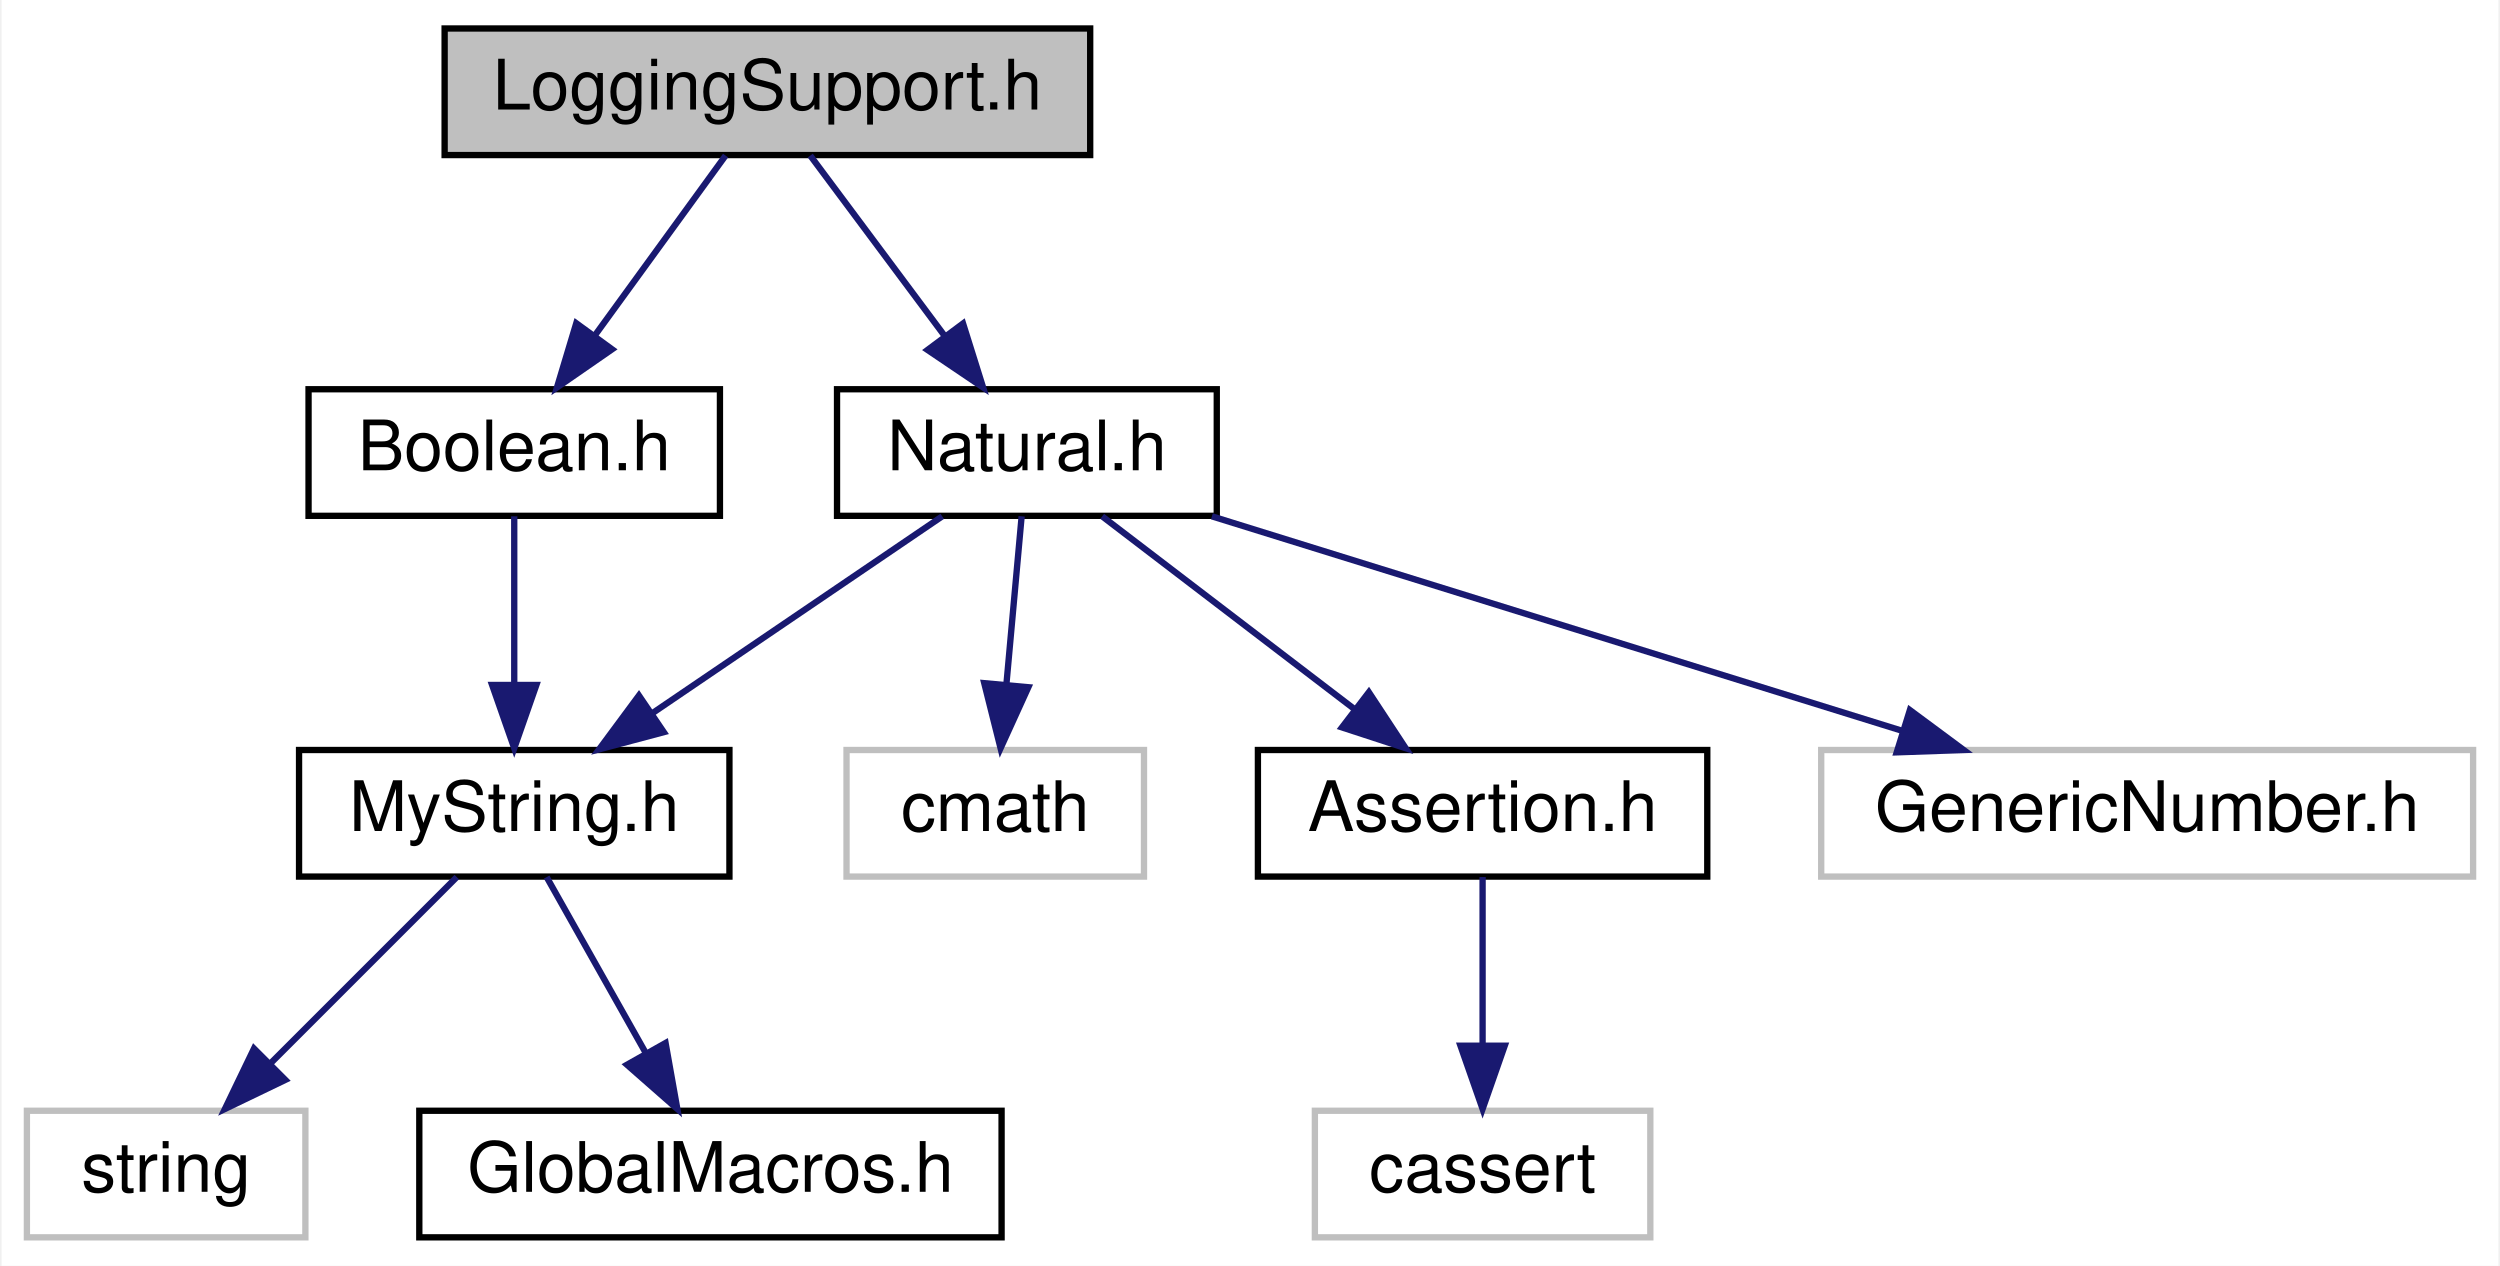
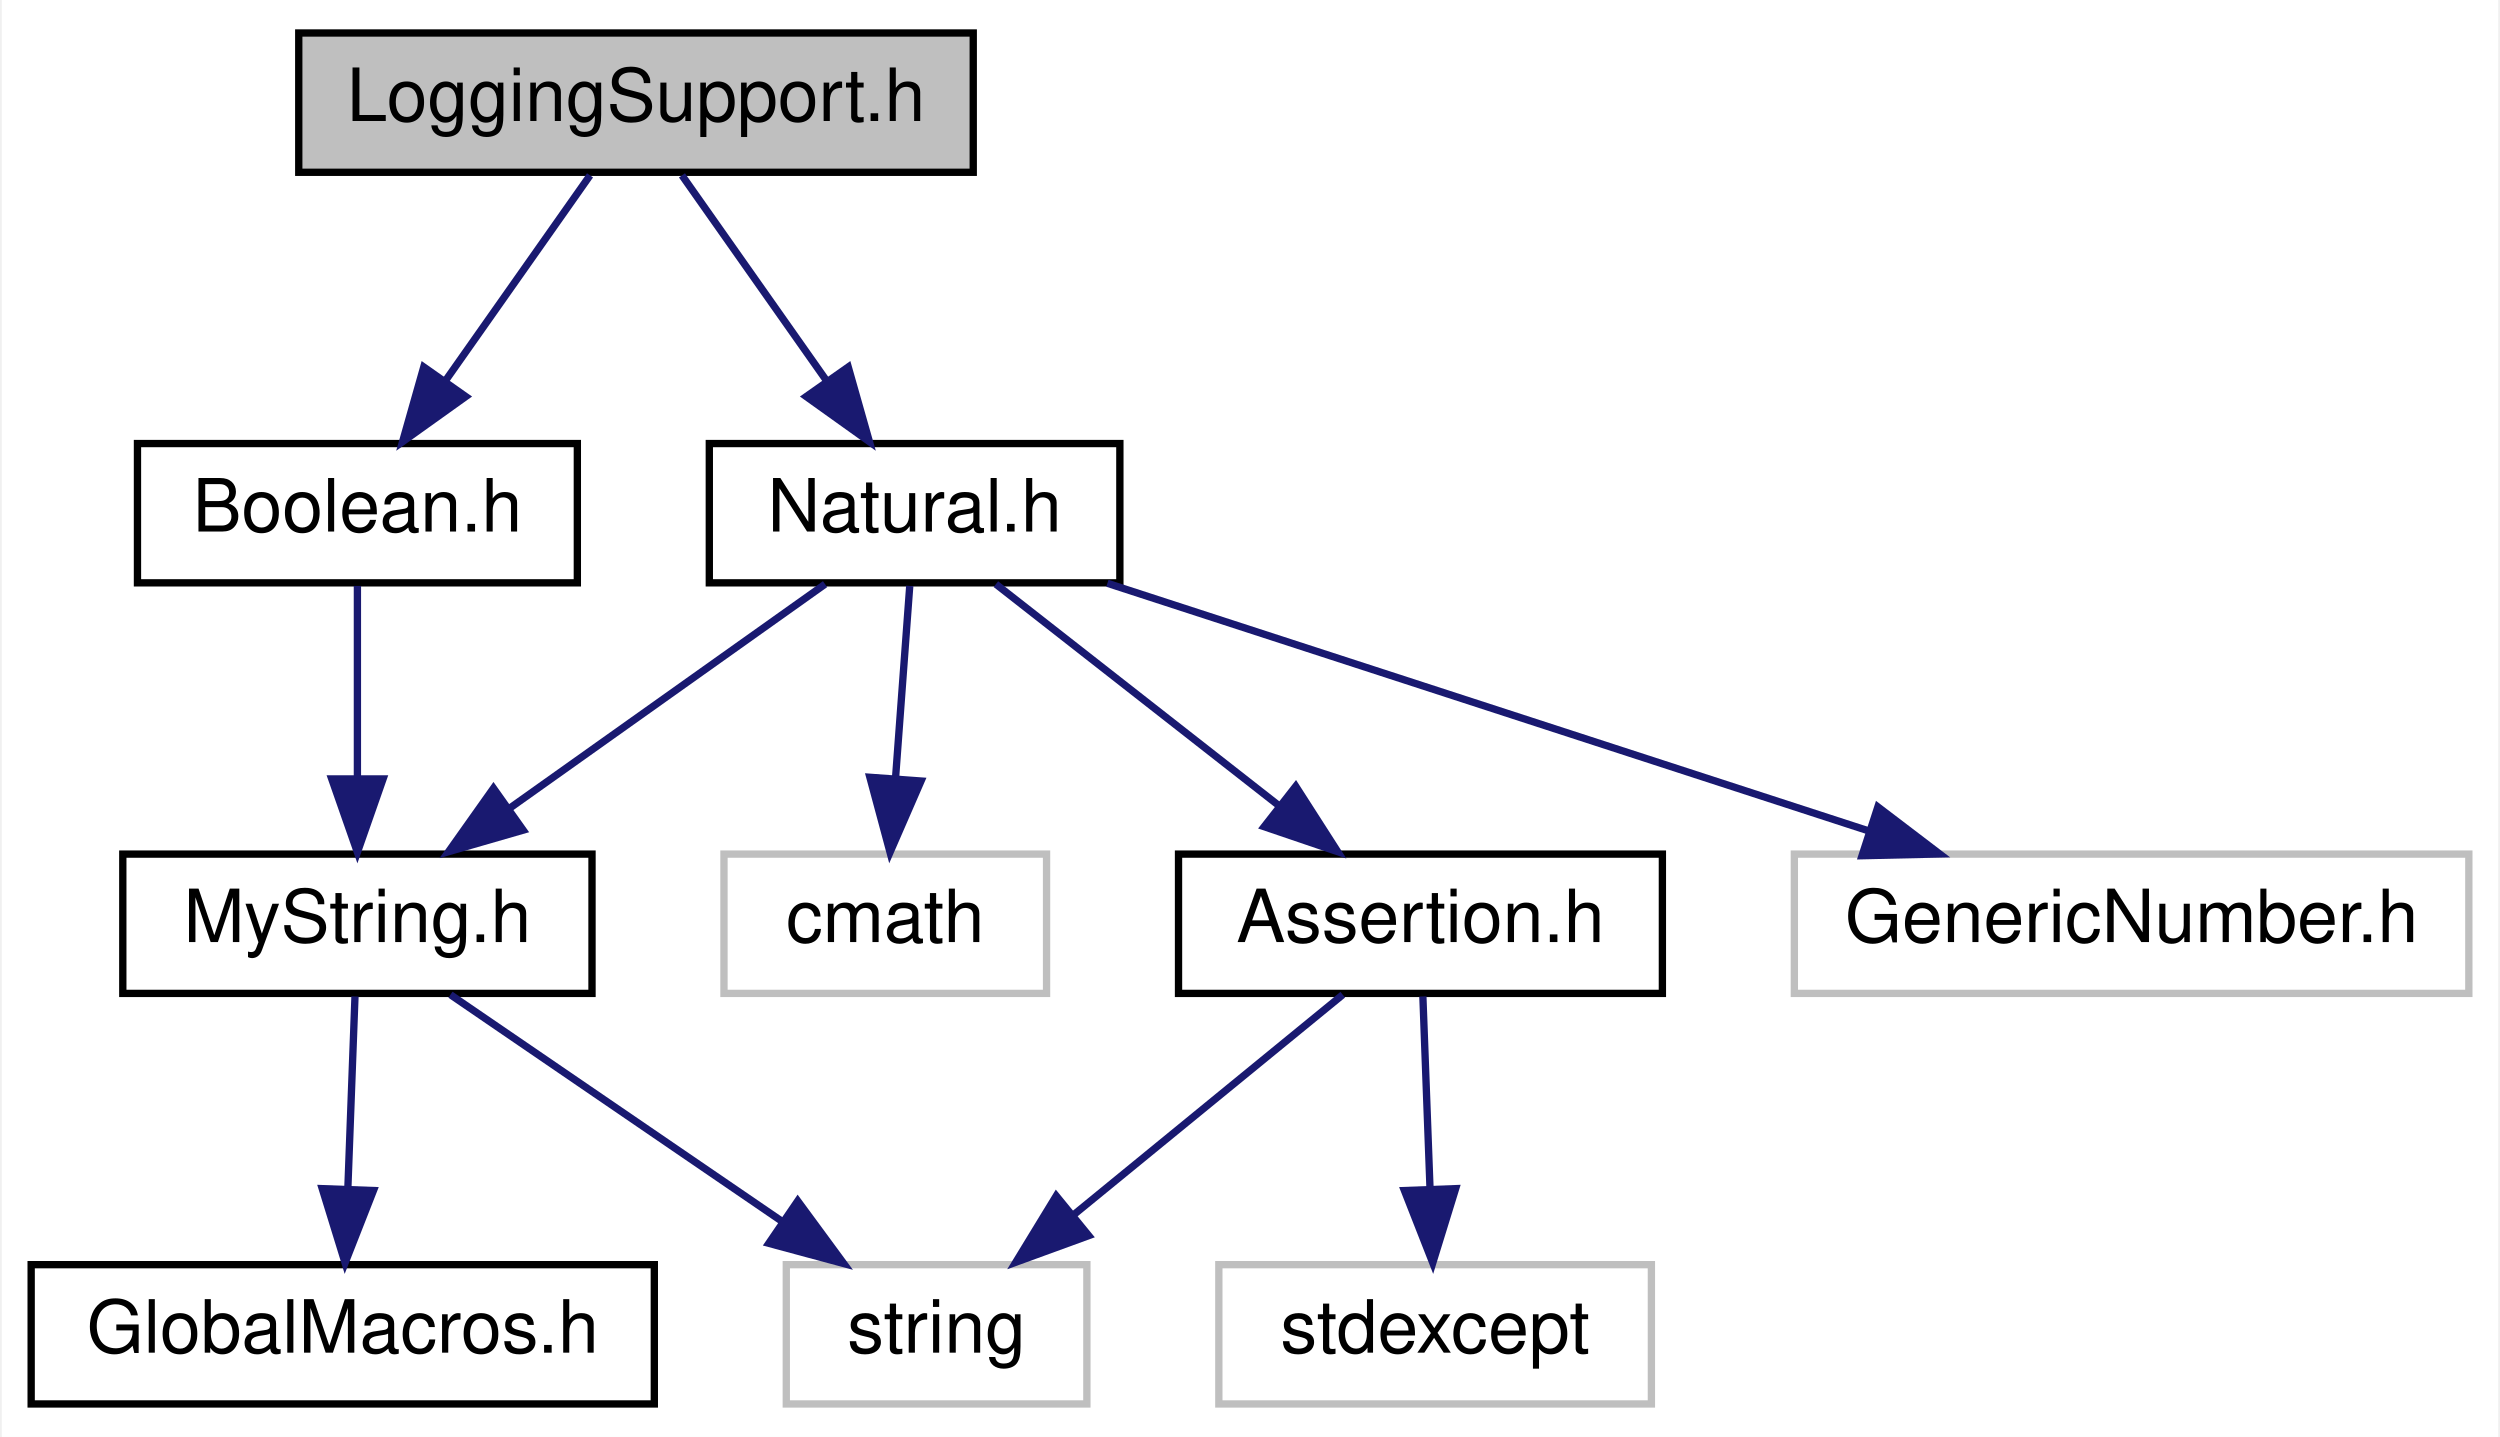
- <svg xmlns="http://www.w3.org/2000/svg" xmlns:xlink="http://www.w3.org/1999/xlink" width="395pt" height="200pt" viewBox="0.00 0.00 394.50 200.00">
-   <g id="graph0" class="graph" transform="scale(1 1) rotate(0) translate(4 196)">
-     <polygon fill="white" stroke="transparent" points="-4,4 -4,-196 390.5,-196 390.5,4 -4,4" />
+ <svg xmlns="http://www.w3.org/2000/svg" xmlns:xlink="http://www.w3.org/1999/xlink" width="341pt" height="196pt" viewBox="0.00 0.00 340.50 196.00">
+   <g id="graph0" class="graph" transform="scale(1 1) rotate(0) translate(4 192)">
+     <polygon fill="white" stroke="transparent" points="-4,4 -4,-192 336.5,-192 336.5,4 -4,4" />
    <g id="node1" class="node">
      <g id="a_node1">
-         <a xlink:title="The LoggingSupport specification defines a class for simple entry/exit logging to a file; this loggin...">
-           <polygon fill="#bfbfbf" stroke="black" points="66,-171.5 66,-191.5 168,-191.5 168,-171.5 66,-171.5" />
-           <text text-anchor="middle" x="117" y="-178.7" font-family="Helvetica,sans-Serif" font-size="11.00">LoggingSupport.h</text>
+         <a xlink:title="The LoggingSupport specification defines a class for simple entry/exit logging to a file or via an ar...">
+           <polygon fill="#bfbfbf" stroke="black" points="36.5,-168.5 36.5,-187.5 128.5,-187.5 128.5,-168.5 36.5,-168.5" />
+           <text text-anchor="middle" x="82.5" y="-175.5" font-family="Helvetica,sans-Serif" font-size="10.00">LoggingSupport.h</text>
        </a>
      </g>
    </g>
    <g id="node2" class="node">
      <g id="a_node2">
        <a xlink:href="_boolean_8h.html" target="_top" xlink:title="The Boolean specification and body provides a value object type for boolean values.">
-           <polygon fill="white" stroke="black" points="44.5,-114.5 44.5,-134.5 109.5,-134.5 109.5,-114.5 44.5,-114.5" />
-           <text text-anchor="middle" x="77" y="-121.7" font-family="Helvetica,sans-Serif" font-size="11.00">Boolean.h</text>
+           <polygon fill="white" stroke="black" points="14.5,-112.5 14.5,-131.5 74.5,-131.5 74.5,-112.5 14.5,-112.5" />
+           <text text-anchor="middle" x="44.5" y="-119.5" font-family="Helvetica,sans-Serif" font-size="10.00">Boolean.h</text>
        </a>
      </g>
    </g>
    <g id="edge1" class="edge">
-       <path fill="none" stroke="midnightblue" d="M110.39,-171.42C104.81,-163.74 96.65,-152.52 89.8,-143.09" />
-       <polygon fill="midnightblue" stroke="midnightblue" points="92.46,-140.81 83.75,-134.78 86.8,-144.93 92.46,-140.81" />
+       <path fill="none" stroke="midnightblue" d="M76.23,-168.08C70.86,-160.46 62.98,-149.26 56.42,-139.94" />
+       <polygon fill="midnightblue" stroke="midnightblue" points="59.28,-137.91 50.66,-131.75 53.55,-141.94 59.28,-137.91" />
    </g>
    <g id="node6" class="node">
      <g id="a_node6">
        <a xlink:href="_natural_8h.html" target="_top" xlink:title="The Natural specification and body provides a value object type for naturals (positive integers with ...">
-           <polygon fill="white" stroke="black" points="128,-114.5 128,-134.5 188,-134.5 188,-114.5 128,-114.5" />
-           <text text-anchor="middle" x="158" y="-121.7" font-family="Helvetica,sans-Serif" font-size="11.00">Natural.h</text>
+           <polygon fill="white" stroke="black" points="92.5,-112.5 92.5,-131.5 148.5,-131.5 148.5,-112.5 92.5,-112.5" />
+           <text text-anchor="middle" x="120.5" y="-119.5" font-family="Helvetica,sans-Serif" font-size="10.00">Natural.h</text>
        </a>
      </g>
    </g>
    <g id="edge5" class="edge">
-       <path fill="none" stroke="midnightblue" d="M123.77,-171.42C129.55,-163.66 138.03,-152.29 145.1,-142.8" />
-       <polygon fill="midnightblue" stroke="midnightblue" points="147.91,-144.89 151.08,-134.78 142.3,-140.71 147.91,-144.89" />
+       <path fill="none" stroke="midnightblue" d="M88.77,-168.08C94.14,-160.46 102.02,-149.26 108.58,-139.94" />
+       <polygon fill="midnightblue" stroke="midnightblue" points="111.45,-141.94 114.34,-131.75 105.72,-137.91 111.45,-141.94" />
    </g>
    <g id="node3" class="node">
      <g id="a_node3">
        <a xlink:href="_my_string_8h.html" target="_top" xlink:title="The String specification defines a standard string type.">
-           <polygon fill="white" stroke="black" points="43,-57.5 43,-77.5 111,-77.5 111,-57.5 43,-57.5" />
-           <text text-anchor="middle" x="77" y="-64.7" font-family="Helvetica,sans-Serif" font-size="11.00">MyString.h</text>
+           <polygon fill="white" stroke="black" points="12.5,-56.5 12.5,-75.5 76.5,-75.5 76.5,-56.5 12.5,-56.5" />
+           <text text-anchor="middle" x="44.5" y="-63.5" font-family="Helvetica,sans-Serif" font-size="10.00">MyString.h</text>
        </a>
      </g>
    </g>
    <g id="edge2" class="edge">
-       <path fill="none" stroke="midnightblue" d="M77,-114.42C77,-107.22 77,-96.9 77,-87.86" />
-       <polygon fill="midnightblue" stroke="midnightblue" points="80.5,-87.78 77,-77.78 73.5,-87.78 80.5,-87.78" />
+       <path fill="none" stroke="midnightblue" d="M44.5,-112.08C44.5,-105.01 44.5,-94.86 44.5,-85.99" />
+       <polygon fill="midnightblue" stroke="midnightblue" points="48,-85.75 44.5,-75.75 41,-85.75 48,-85.75" />
    </g>
    <g id="node4" class="node">
      <g id="a_node4">
        <a xlink:title=" ">
-           <polygon fill="white" stroke="#bfbfbf" points="0,-0.5 0,-20.5 44,-20.5 44,-0.5 0,-0.5" />
-           <text text-anchor="middle" x="22" y="-7.7" font-family="Helvetica,sans-Serif" font-size="11.00">string</text>
+           <polygon fill="white" stroke="#bfbfbf" points="103,-0.5 103,-19.5 144,-19.5 144,-0.5 103,-0.5" />
+           <text text-anchor="middle" x="123.5" y="-7.5" font-family="Helvetica,sans-Serif" font-size="10.00">string</text>
        </a>
      </g>
    </g>
    <g id="edge3" class="edge">
-       <path fill="none" stroke="midnightblue" d="M67.92,-57.42C59.92,-49.42 48.09,-37.59 38.44,-27.94" />
-       <polygon fill="midnightblue" stroke="midnightblue" points="40.83,-25.38 31.28,-20.78 35.88,-30.33 40.83,-25.38" />
+       <path fill="none" stroke="midnightblue" d="M57.19,-56.32C69.4,-47.98 88.08,-35.21 102.5,-25.35" />
+       <polygon fill="midnightblue" stroke="midnightblue" points="104.56,-28.19 110.84,-19.65 100.61,-22.41 104.56,-28.19" />
    </g>
    <g id="node5" class="node">
      <g id="a_node5">
        <a xlink:href="_global_macros_8h.html" target="_top" xlink:title="The GlobalMacros specification defines simple macros (e.g. for parameter modes).">
-           <polygon fill="white" stroke="black" points="62,-0.5 62,-20.5 154,-20.5 154,-0.5 62,-0.5" />
-           <text text-anchor="middle" x="108" y="-7.7" font-family="Helvetica,sans-Serif" font-size="11.00">GlobalMacros.h</text>
+           <polygon fill="white" stroke="black" points="0,-0.5 0,-19.5 85,-19.5 85,-0.5 0,-0.5" />
+           <text text-anchor="middle" x="42.5" y="-7.5" font-family="Helvetica,sans-Serif" font-size="10.00">GlobalMacros.h</text>
        </a>
      </g>
    </g>
    <g id="edge4" class="edge">
-       <path fill="none" stroke="midnightblue" d="M82.12,-57.42C86.36,-49.9 92.51,-38.98 97.75,-29.68" />
-       <polygon fill="midnightblue" stroke="midnightblue" points="100.91,-31.21 102.77,-20.78 94.81,-27.77 100.91,-31.21" />
+       <path fill="none" stroke="midnightblue" d="M44.17,-56.08C43.91,-49.01 43.53,-38.86 43.2,-29.99" />
+       <polygon fill="midnightblue" stroke="midnightblue" points="46.69,-29.61 42.82,-19.75 39.7,-29.87 46.69,-29.61" />
    </g>
-     <g id="edge10" class="edge">
-       <path fill="none" stroke="midnightblue" d="M144.62,-114.42C132.2,-105.98 113.46,-93.26 98.86,-83.34" />
-       <polygon fill="midnightblue" stroke="midnightblue" points="100.63,-80.32 90.4,-77.6 96.7,-86.11 100.63,-80.32" />
+     <g id="edge11" class="edge">
+       <path fill="none" stroke="midnightblue" d="M108.29,-112.32C96.72,-104.11 79.12,-91.6 65.34,-81.81" />
+       <polygon fill="midnightblue" stroke="midnightblue" points="67.11,-78.77 56.93,-75.83 63.06,-84.48 67.11,-78.77" />
    </g>
    <g id="node7" class="node">
      <g id="a_node7">
        <a xlink:title=" ">
-           <polygon fill="white" stroke="#bfbfbf" points="129.5,-57.5 129.5,-77.5 176.5,-77.5 176.5,-57.5 129.5,-57.5" />
-           <text text-anchor="middle" x="153" y="-64.7" font-family="Helvetica,sans-Serif" font-size="11.00">cmath</text>
+           <polygon fill="white" stroke="#bfbfbf" points="94.5,-56.5 94.5,-75.5 138.5,-75.5 138.5,-56.5 94.5,-56.5" />
+           <text text-anchor="middle" x="116.5" y="-63.5" font-family="Helvetica,sans-Serif" font-size="10.00">cmath</text>
        </a>
      </g>
    </g>
    <g id="edge6" class="edge">
-       <path fill="none" stroke="midnightblue" d="M157.17,-114.42C156.52,-107.22 155.58,-96.9 154.76,-87.86" />
-       <polygon fill="midnightblue" stroke="midnightblue" points="158.23,-87.42 153.84,-77.78 151.26,-88.06 158.23,-87.42" />
+       <path fill="none" stroke="midnightblue" d="M119.84,-112.08C119.32,-105.01 118.56,-94.86 117.91,-85.99" />
+       <polygon fill="midnightblue" stroke="midnightblue" points="121.38,-85.47 117.15,-75.75 114.4,-85.98 121.38,-85.47" />
    </g>
    <g id="node8" class="node">
      <g id="a_node8">
        <a xlink:href="_assertion_8h.html" target="_top" xlink:title="The Assertion specification defines macros for pre- and postconditions in functions or methods.">
-           <polygon fill="white" stroke="black" points="194.5,-57.5 194.5,-77.5 265.5,-77.5 265.5,-57.5 194.5,-57.5" />
-           <text text-anchor="middle" x="230" y="-64.7" font-family="Helvetica,sans-Serif" font-size="11.00">Assertion.h</text>
+           <polygon fill="white" stroke="black" points="156.5,-56.5 156.5,-75.5 222.5,-75.5 222.5,-56.5 156.5,-56.5" />
+           <text text-anchor="middle" x="189.5" y="-63.5" font-family="Helvetica,sans-Serif" font-size="10.00">Assertion.h</text>
        </a>
      </g>
    </g>
    <g id="edge7" class="edge">
-       <path fill="none" stroke="midnightblue" d="M169.89,-114.42C180.66,-106.19 196.77,-93.88 209.6,-84.08" />
-       <polygon fill="midnightblue" stroke="midnightblue" points="212.03,-86.63 217.85,-77.78 207.78,-81.07 212.03,-86.63" />
+       <path fill="none" stroke="midnightblue" d="M131.59,-112.32C141.99,-104.18 157.76,-91.84 170.22,-82.09" />
+       <polygon fill="midnightblue" stroke="midnightblue" points="172.49,-84.75 178.21,-75.83 168.18,-79.24 172.49,-84.75" />
    </g>
    <g id="node10" class="node">
      <g id="a_node10">
        <a xlink:title=" ">
-           <polygon fill="white" stroke="#bfbfbf" points="283.5,-57.5 283.5,-77.5 386.5,-77.5 386.5,-57.5 283.5,-57.5" />
-           <text text-anchor="middle" x="335" y="-64.7" font-family="Helvetica,sans-Serif" font-size="11.00">GenericNumber.h</text>
+           <polygon fill="white" stroke="#bfbfbf" points="240.5,-56.5 240.5,-75.5 332.5,-75.5 332.5,-56.5 240.5,-56.5" />
+           <text text-anchor="middle" x="286.5" y="-63.5" font-family="Helvetica,sans-Serif" font-size="10.00">GenericNumber.h</text>
        </a>
      </g>
    </g>
+     <g id="edge10" class="edge">
+       <path fill="none" stroke="midnightblue" d="M146.8,-112.44C174.85,-103.32 219.44,-88.81 250.68,-78.65" />
+       <polygon fill="midnightblue" stroke="midnightblue" points="251.89,-81.94 260.32,-75.52 249.73,-75.28 251.89,-81.94" />
+     </g>
    <g id="edge9" class="edge">
-       <path fill="none" stroke="midnightblue" d="M187.23,-114.42C217.04,-105.15 263.45,-90.73 296.3,-80.53" />
-       <polygon fill="midnightblue" stroke="midnightblue" points="297.51,-83.81 306.02,-77.5 295.43,-77.13 297.51,-83.81" />
+       <path fill="none" stroke="midnightblue" d="M178.9,-56.32C169.04,-48.26 154.15,-36.08 142.28,-26.37" />
+       <polygon fill="midnightblue" stroke="midnightblue" points="144.25,-23.46 134.3,-19.83 139.82,-28.88 144.25,-23.46" />
    </g>
    <g id="node9" class="node">
      <g id="a_node9">
        <a xlink:title=" ">
-           <polygon fill="white" stroke="#bfbfbf" points="203.5,-0.5 203.5,-20.5 256.5,-20.5 256.5,-0.5 203.5,-0.5" />
-           <text text-anchor="middle" x="230" y="-7.7" font-family="Helvetica,sans-Serif" font-size="11.00">cassert</text>
+           <polygon fill="white" stroke="#bfbfbf" points="162,-0.5 162,-19.5 221,-19.5 221,-0.5 162,-0.5" />
+           <text text-anchor="middle" x="191.5" y="-7.5" font-family="Helvetica,sans-Serif" font-size="10.00">stdexcept</text>
        </a>
      </g>
    </g>
    <g id="edge8" class="edge">
-       <path fill="none" stroke="midnightblue" d="M230,-57.42C230,-50.22 230,-39.9 230,-30.86" />
-       <polygon fill="midnightblue" stroke="midnightblue" points="233.5,-30.78 230,-20.78 226.5,-30.78 233.5,-30.78" />
+       <path fill="none" stroke="midnightblue" d="M189.83,-56.08C190.09,-49.01 190.47,-38.86 190.8,-29.99" />
+       <polygon fill="midnightblue" stroke="midnightblue" points="194.3,-29.87 191.18,-19.75 187.31,-29.61 194.3,-29.87" />
    </g>
  </g>
</svg>
